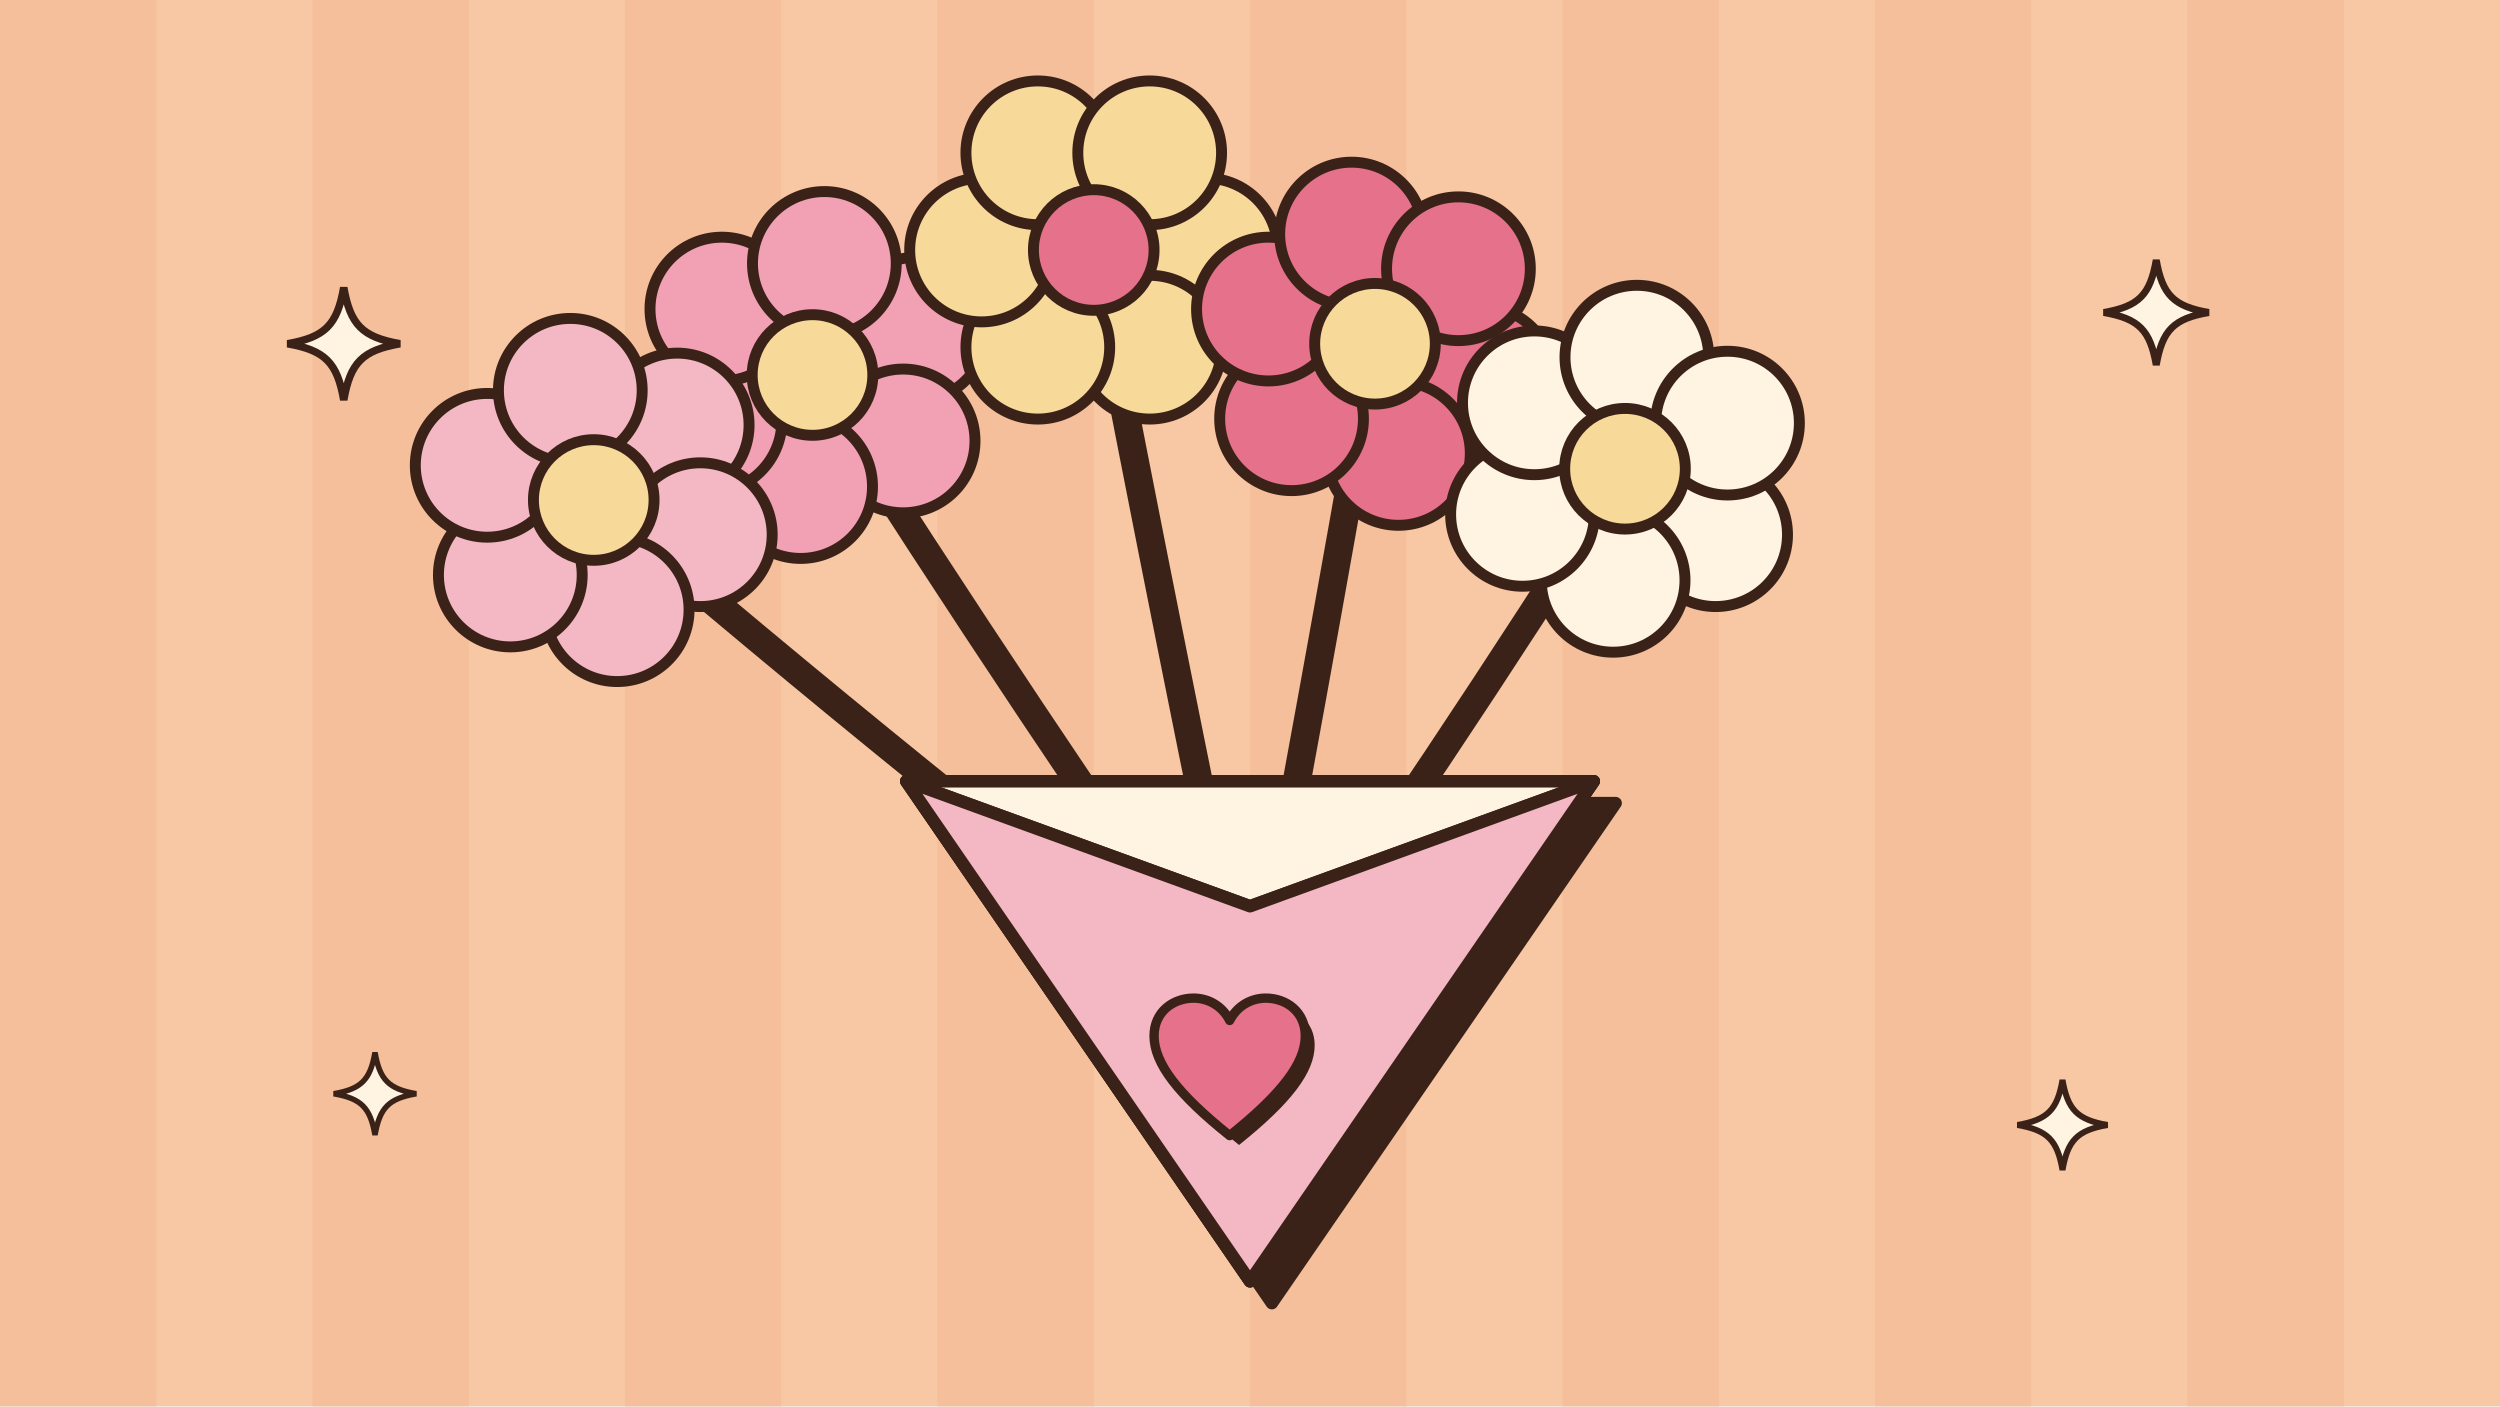
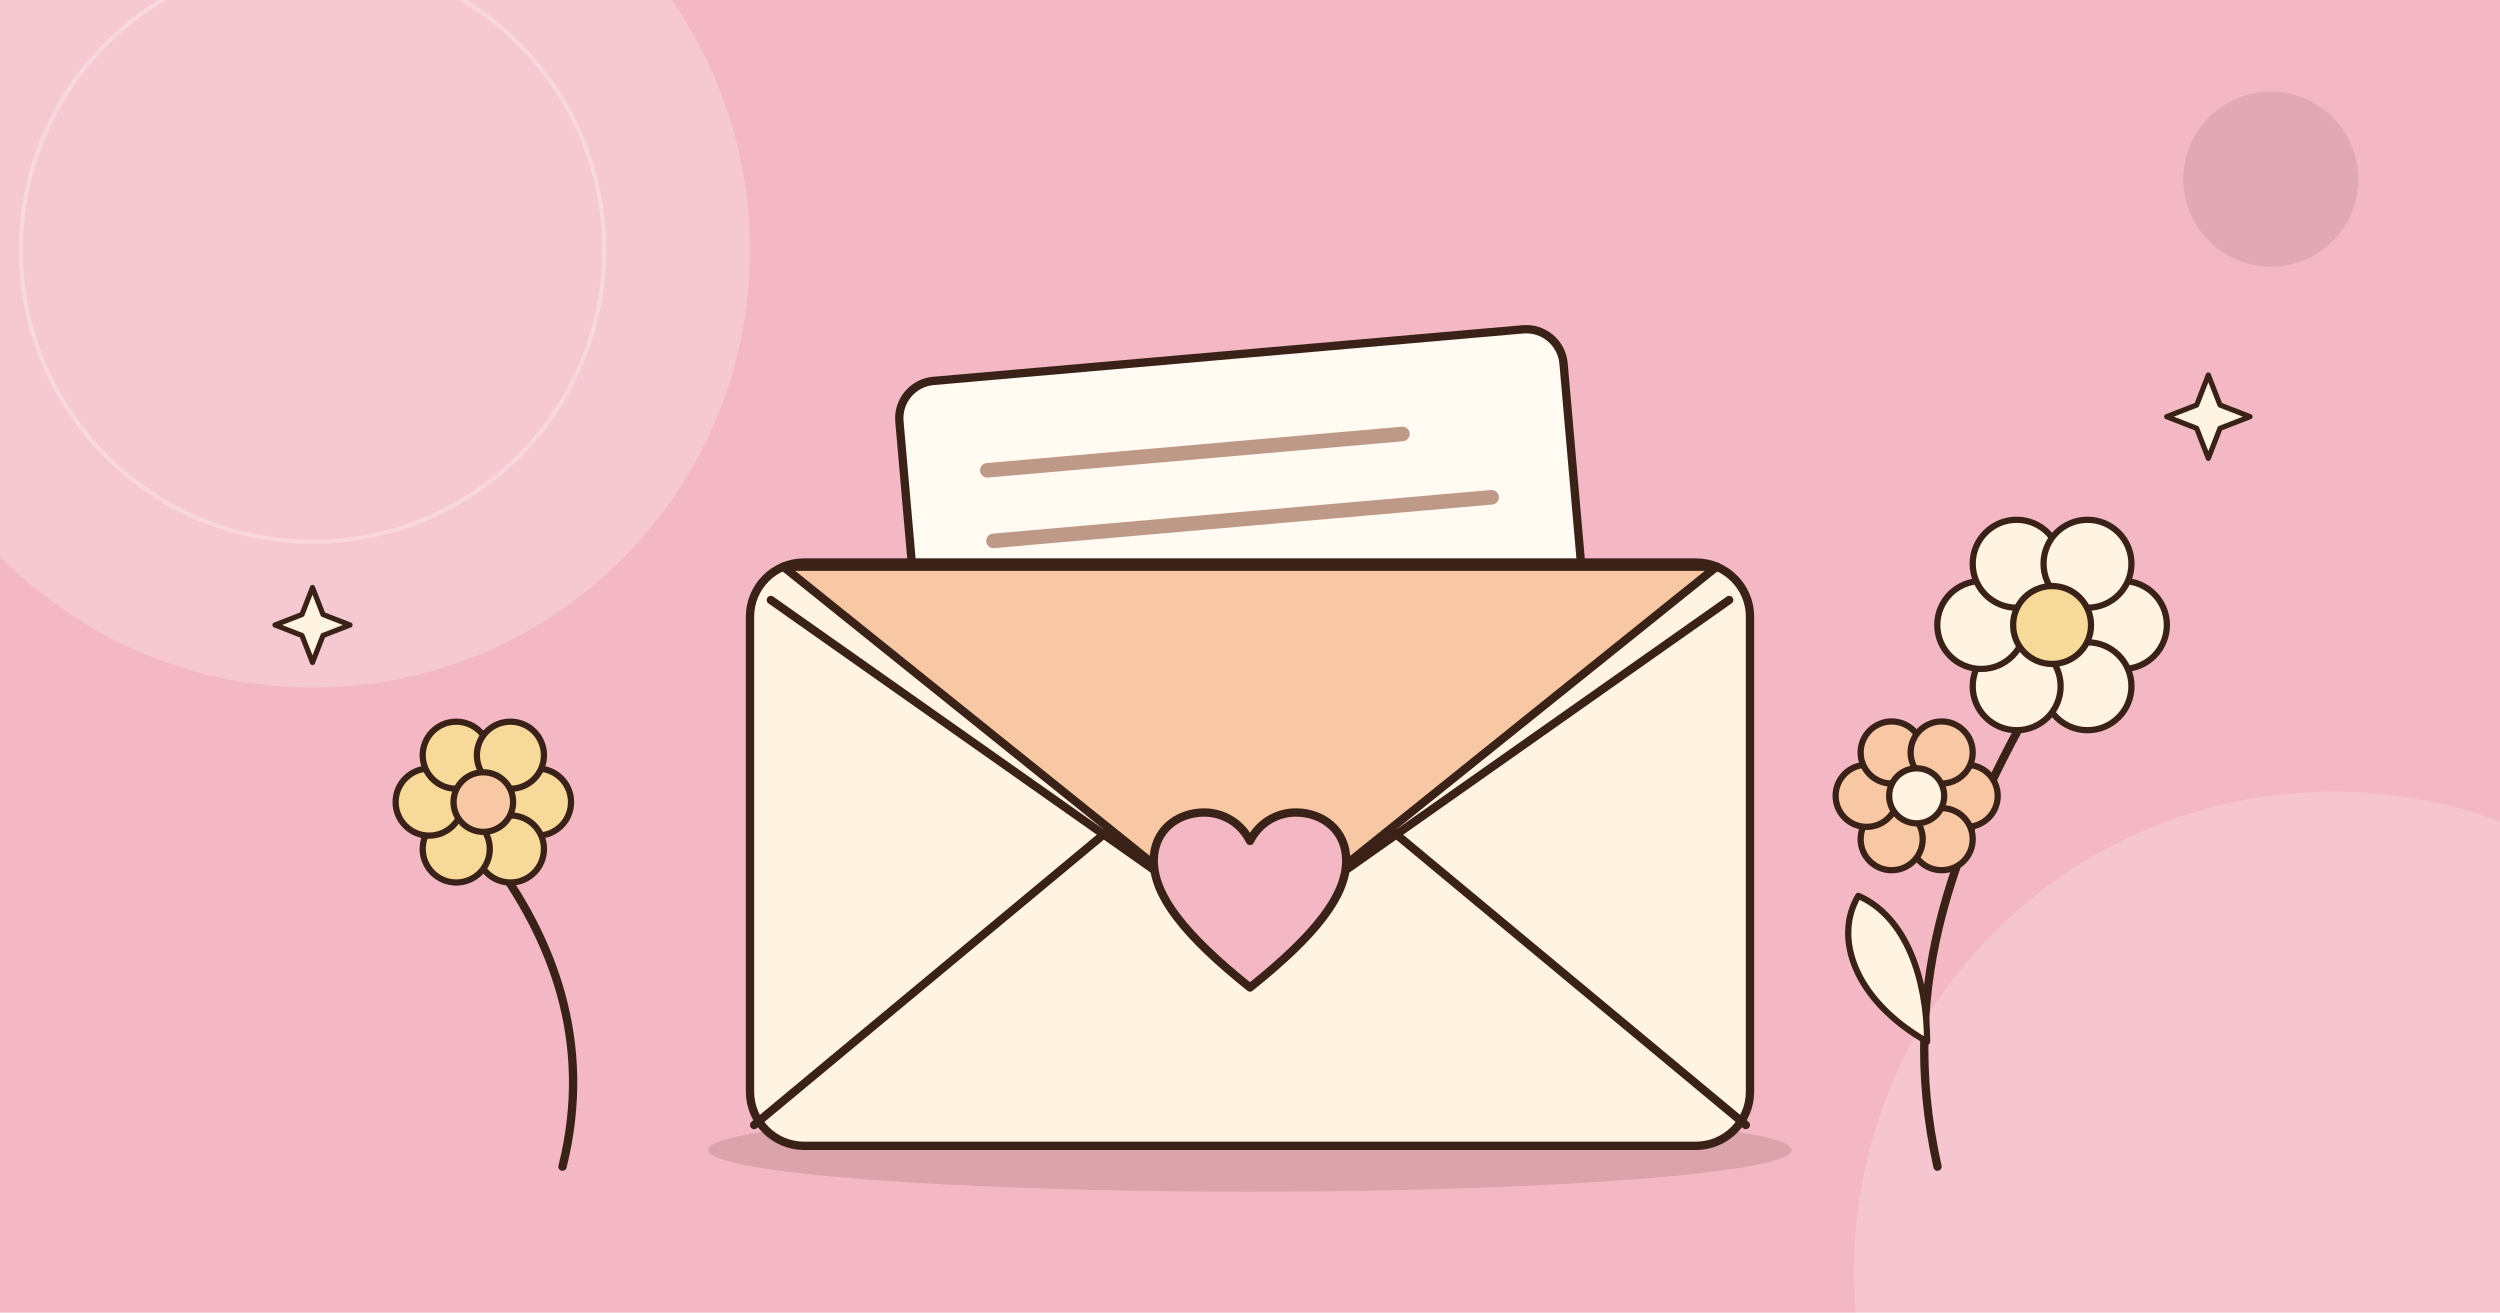
- <svg xmlns="http://www.w3.org/2000/svg" viewBox="0 0 800 450" preserveAspectRatio="xMidYMid slice">
-   <rect width="800" height="450" fill="#f8c7a3" />
-   <rect x="0" width="50" height="450" fill="#f4bf9a" />
-   <rect x="100" width="50" height="450" fill="#f4bf9a" />
-   <rect x="200" width="50" height="450" fill="#f4bf9a" />
-   <rect x="300" width="50" height="450" fill="#f4bf9a" />
-   <rect x="400" width="50" height="450" fill="#f4bf9a" />
-   <rect x="500" width="50" height="450" fill="#f4bf9a" />
-   <rect x="600" width="50" height="450" fill="#f4bf9a" />
-   <rect x="700" width="50" height="450" fill="#f4bf9a" />
-   <rect x="800" width="50" height="450" fill="#f4bf9a" />
-   <path d="M260 120 Q330.0 230.0 400 330" stroke="#3b2218" stroke-width="9" fill="none" stroke-linecap="round" />
-   <path d="M350 80 Q375.0 210.0 400 330" stroke="#3b2218" stroke-width="9" fill="none" stroke-linecap="round" />
-   <path d="M440 110 Q420.0 225.0 400 330" stroke="#3b2218" stroke-width="9" fill="none" stroke-linecap="round" />
-   <path d="M520 150 Q460.0 245.0 400 330" stroke="#3b2218" stroke-width="9" fill="none" stroke-linecap="round" />
-   <path d="M190 160 Q295.0 250.0 400 330" stroke="#3b2218" stroke-width="9" fill="none" stroke-linecap="round" />
-   <circle cx="292.8" cy="105.4" r="23.0" fill="#f2a0b4" stroke="#3b2218" stroke-width="3.5" />
-   <circle cx="289.0" cy="141.1" r="23.0" fill="#f2a0b4" stroke="#3b2218" stroke-width="3.5" />
-   <circle cx="256.2" cy="155.7" r="23.0" fill="#f2a0b4" stroke="#3b2218" stroke-width="3.5" />
-   <circle cx="227.2" cy="134.6" r="23.0" fill="#f2a0b4" stroke="#3b2218" stroke-width="3.5" />
-   <circle cx="231.0" cy="98.9" r="23.0" fill="#f2a0b4" stroke="#3b2218" stroke-width="3.5" />
-   <circle cx="263.8" cy="84.3" r="23.0" fill="#f2a0b4" stroke="#3b2218" stroke-width="3.5" />
-   <circle cx="260" cy="120" r="19.3" fill="#f7d99a" stroke="#3b2218" stroke-width="3.5" />
-   <circle cx="385.9" cy="80.0" r="23.0" fill="#f7d99a" stroke="#3b2218" stroke-width="3.5" />
-   <circle cx="367.9" cy="111.1" r="23.0" fill="#f7d99a" stroke="#3b2218" stroke-width="3.5" />
-   <circle cx="332.1" cy="111.1" r="23.0" fill="#f7d99a" stroke="#3b2218" stroke-width="3.5" />
-   <circle cx="314.1" cy="80.0" r="23.0" fill="#f7d99a" stroke="#3b2218" stroke-width="3.5" />
-   <circle cx="332.1" cy="48.9" r="23.0" fill="#f7d99a" stroke="#3b2218" stroke-width="3.5" />
-   <circle cx="367.9" cy="48.9" r="23.0" fill="#f7d99a" stroke="#3b2218" stroke-width="3.5" />
-   <circle cx="350" cy="80" r="19.3" fill="#e5718a" stroke="#3b2218" stroke-width="3.5" />
-   <circle cx="474.1" cy="121.1" r="23.0" fill="#e5718a" stroke="#3b2218" stroke-width="3.5" />
-   <circle cx="447.5" cy="145.1" r="23.0" fill="#e5718a" stroke="#3b2218" stroke-width="3.5" />
-   <circle cx="413.3" cy="134.0" r="23.0" fill="#e5718a" stroke="#3b2218" stroke-width="3.5" />
-   <circle cx="405.9" cy="98.9" r="23.0" fill="#e5718a" stroke="#3b2218" stroke-width="3.5" />
-   <circle cx="432.5" cy="74.9" r="23.0" fill="#e5718a" stroke="#3b2218" stroke-width="3.5" />
-   <circle cx="466.7" cy="86.0" r="23.0" fill="#e5718a" stroke="#3b2218" stroke-width="3.5" />
-   <circle cx="440" cy="110" r="19.3" fill="#f7d99a" stroke="#3b2218" stroke-width="3.5" />
-   <circle cx="549.0" cy="171.1" r="23.0" fill="#fff3e2" stroke="#3b2218" stroke-width="3.5" />
-   <circle cx="516.2" cy="185.7" r="23.0" fill="#fff3e2" stroke="#3b2218" stroke-width="3.5" />
-   <circle cx="487.2" cy="164.6" r="23.0" fill="#fff3e2" stroke="#3b2218" stroke-width="3.5" />
-   <circle cx="491.0" cy="128.9" r="23.0" fill="#fff3e2" stroke="#3b2218" stroke-width="3.5" />
-   <circle cx="523.8" cy="114.3" r="23.0" fill="#fff3e2" stroke="#3b2218" stroke-width="3.5" />
-   <circle cx="552.8" cy="135.4" r="23.0" fill="#fff3e2" stroke="#3b2218" stroke-width="3.5" />
-   <circle cx="520" cy="150" r="19.3" fill="#f7d99a" stroke="#3b2218" stroke-width="3.5" />
-   <circle cx="216.7" cy="136.0" r="23.0" fill="#f4b8c4" stroke="#3b2218" stroke-width="3.5" />
-   <circle cx="224.1" cy="171.1" r="23.0" fill="#f4b8c4" stroke="#3b2218" stroke-width="3.5" />
-   <circle cx="197.5" cy="195.1" r="23.0" fill="#f4b8c4" stroke="#3b2218" stroke-width="3.5" />
-   <circle cx="163.3" cy="184.0" r="23.0" fill="#f4b8c4" stroke="#3b2218" stroke-width="3.5" />
-   <circle cx="155.9" cy="148.9" r="23.0" fill="#f4b8c4" stroke="#3b2218" stroke-width="3.5" />
-   <circle cx="182.5" cy="124.9" r="23.0" fill="#f4b8c4" stroke="#3b2218" stroke-width="3.5" />
-   <circle cx="190" cy="160" r="19.3" fill="#f7d99a" stroke="#3b2218" stroke-width="3.5" />
-   <g transform="">
-     <path d="M290 250 L510 250 L400 410Z" transform="translate(7 7)" fill="#3b2218" stroke="#3b2218" stroke-width="4" stroke-linejoin="round" />
-     <path d="M290 250 L510 250 L400 410Z" fill="#fff3e2" stroke="#3b2218" stroke-width="4" stroke-linejoin="round" />
+ <svg xmlns="http://www.w3.org/2000/svg" viewBox="0 0 1200 630" width="1200" height="630" role="img" aria-hidden="true">
+   <rect width="1200" height="630" fill="#f4b8c4" />
+   <circle cx="150" cy="120" r="210" fill="#fff" fill-opacity=".22" />
+   <circle cx="150" cy="120" r="140" fill="none" stroke="#fff" stroke-opacity=".28" stroke-width="2" />
+   <circle cx="1090" cy="86" r="42" fill="#3b2218" fill-opacity=".10" />
+   <circle cx="1120" cy="610" r="230" fill="#fff" fill-opacity=".2" />
+   <ellipse cx="600" cy="552" rx="260" ry="20" fill="#3b2218" fill-opacity=".14" />
+   <rect x="440" y="170" width="320" height="240" rx="18" fill="#fffaf2" stroke="#3b2218" stroke-width="4" transform="rotate(-5 600 290)" />
+   <g transform="rotate(-5 600 290)">
+     <line x1="480" y1="215" x2="680" y2="215" stroke="#8a4a30" stroke-opacity="0.55" stroke-width="7" stroke-linecap="round" />
  </g>
-   <g transform="">
-     <path d="M290 250 L400 290 L510 250 L400 410Z" transform="translate(0 0)" fill="#3b2218" stroke="#3b2218" stroke-width="4" stroke-linejoin="round" />
-     <path d="M290 250 L400 290 L510 250 L400 410Z" fill="#f4b8c4" stroke="#3b2218" stroke-width="4" stroke-linejoin="round" />
+   <g transform="rotate(-5 600 290)">
+     <line x1="480" y1="249" x2="720" y2="249" stroke="#8a4a30" stroke-opacity="0.55" stroke-width="7" stroke-linecap="round" />
  </g>
-   <g transform="translate(366 315) rotate(0 50 44) scale(0.55)">
-     <path d="M50 88 C20 64 6 46 6 30 C6 16 17 8 29 8 C38 8 46 13 50 21 C54 13 62 8 71 8 C83 8 94 16 94 30 C94 46 80 64 50 88 Z" transform="translate(5.45 5.45)" fill="#3b2218" />
-     <path d="M50 88 C20 64 6 46 6 30 C6 16 17 8 29 8 C38 8 46 13 50 21 C54 13 62 8 71 8 C83 8 94 16 94 30 C94 46 80 64 50 88 Z" fill="#e5718a" stroke="#3b2218" stroke-width="5.45" stroke-linejoin="round" />
+   <g transform="rotate(-5 600 290)">
+     <line x1="480" y1="283" x2="630" y2="283" stroke="#8a4a30" stroke-opacity="0.55" stroke-width="7" stroke-linecap="round" />
  </g>
-   <path d="M0-12C1.4-4 4-1.4 12 0 4 1.4 1.4 4 0 12-1.4 4-4 1.4-12 0-4-1.4-1.4-4 0-12Z" transform="translate(110 110) scale(1.5)" fill="#fff3e2" stroke="#3b2218" stroke-width="1.6" />
-   <path d="M0-12C1.4-4 4-1.4 12 0 4 1.4 1.4 4 0 12-1.4 4-4 1.4-12 0-4-1.4-1.4-4 0-12Z" transform="translate(690 100) scale(1.4)" fill="#fff3e2" stroke="#3b2218" stroke-width="1.6" />
-   <path d="M0-12C1.4-4 4-1.4 12 0 4 1.4 1.4 4 0 12-1.4 4-4 1.4-12 0-4-1.4-1.4-4 0-12Z" transform="translate(660 360) scale(1.2)" fill="#fff3e2" stroke="#3b2218" stroke-width="1.6" />
-   <path d="M0-12C1.4-4 4-1.4 12 0 4 1.4 1.4 4 0 12-1.4 4-4 1.4-12 0-4-1.4-1.4-4 0-12Z" transform="translate(120 350) scale(1.1)" fill="#fff3e2" stroke="#3b2218" stroke-width="1.6" />
+   <rect x="360" y="270" width="480" height="280" rx="26" fill="#fff3e2" stroke="#3b2218" stroke-width="4" />
+   <path d="M370 288 L600 450 L830 288" fill="none" stroke="#3b2218" stroke-width="4" stroke-linejoin="round" stroke-linecap="round" />
+   <path d="M362 540 L540 392 M838 540 L660 392" stroke="#3b2218" stroke-width="4" stroke-linecap="round" fill="none" />
+   <path d="M376 272 L600 452 L824 272 Z" fill="#f8c7a3" stroke="#3b2218" stroke-width="4" stroke-linejoin="round" />
+   <g transform="translate(600 432) rotate(0) scale(1.05) translate(-50 -48)">
+     <path d="M50 88 C20 64 6 46 6 30 C6 16 17 8 29 8 C38 8 46 13 50 21 C54 13 62 8 71 8 C83 8 94 16 94 30 C94 46 80 64 50 88 Z" fill="#f4b8c4" stroke="#3b2218" stroke-width="3.81" stroke-linejoin="round" />
+   </g>
+   <path d="M930 560 C910 470 940 400 980 330" fill="none" stroke="#3b2218" stroke-width="4" stroke-linecap="round" />
+   <path d="M925 500 C890 480 880 450 892 430 C915 440 925 470 925 500Z" fill="#fff3e2" stroke="#3b2218" stroke-width="3" stroke-linejoin="round" />
+   <circle cx="1019.0" cy="300.0" r="21.1" fill="#fff3e2" stroke="#3b2218" stroke-width="3" />
+   <circle cx="1002.0" cy="329.4" r="21.1" fill="#fff3e2" stroke="#3b2218" stroke-width="3" />
+   <circle cx="968.0" cy="329.4" r="21.1" fill="#fff3e2" stroke="#3b2218" stroke-width="3" />
+   <circle cx="951.0" cy="300.0" r="21.1" fill="#fff3e2" stroke="#3b2218" stroke-width="3" />
+   <circle cx="968.0" cy="270.6" r="21.1" fill="#fff3e2" stroke="#3b2218" stroke-width="3" />
+   <circle cx="1002.0" cy="270.6" r="21.1" fill="#fff3e2" stroke="#3b2218" stroke-width="3" />
+   <circle cx="985" cy="300" r="18.7" fill="#f7d99a" stroke="#3b2218" stroke-width="3" />
+   <circle cx="944.0" cy="382.0" r="14.9" fill="#f8c7a3" stroke="#3b2218" stroke-width="3" />
+   <circle cx="932.0" cy="402.8" r="14.9" fill="#f8c7a3" stroke="#3b2218" stroke-width="3" />
+   <circle cx="908.0" cy="402.8" r="14.9" fill="#f8c7a3" stroke="#3b2218" stroke-width="3" />
+   <circle cx="896.0" cy="382.0" r="14.9" fill="#f8c7a3" stroke="#3b2218" stroke-width="3" />
+   <circle cx="908.0" cy="361.2" r="14.9" fill="#f8c7a3" stroke="#3b2218" stroke-width="3" />
+   <circle cx="932.0" cy="361.2" r="14.9" fill="#f8c7a3" stroke="#3b2218" stroke-width="3" />
+   <circle cx="920" cy="382" r="13.2" fill="#fff3e2" stroke="#3b2218" stroke-width="3" />
+   <path d="M270 560 C285 500 265 450 235 410" fill="none" stroke="#3b2218" stroke-width="4" stroke-linecap="round" />
+   <circle cx="258.0" cy="385.0" r="16.1" fill="#f7d99a" stroke="#3b2218" stroke-width="3" />
+   <circle cx="245.0" cy="407.5" r="16.1" fill="#f7d99a" stroke="#3b2218" stroke-width="3" />
+   <circle cx="219.0" cy="407.5" r="16.1" fill="#f7d99a" stroke="#3b2218" stroke-width="3" />
+   <circle cx="206.0" cy="385.0" r="16.1" fill="#f7d99a" stroke="#3b2218" stroke-width="3" />
+   <circle cx="219.0" cy="362.5" r="16.1" fill="#f7d99a" stroke="#3b2218" stroke-width="3" />
+   <circle cx="245.0" cy="362.5" r="16.1" fill="#f7d99a" stroke="#3b2218" stroke-width="3" />
+   <circle cx="232" cy="385" r="14.3" fill="#f8c7a3" stroke="#3b2218" stroke-width="3" />
+   <path d="M1060 180 L1065.6 194.4 L1080 200 L1065.6 205.6 L1060 220 L1054.4 205.6 L1040 200 L1054.4 194.4 Z" fill="#fff3e2" stroke="#3b2218" stroke-width="2.5" stroke-linejoin="round" />
+   <path d="M150 282 L155.04 294.96 L168 300 L155.04 305.04 L150 318 L144.96 305.04 L132 300 L144.96 294.96 Z" fill="#fff3e2" stroke="#3b2218" stroke-width="2.5" stroke-linejoin="round" />
</svg>
